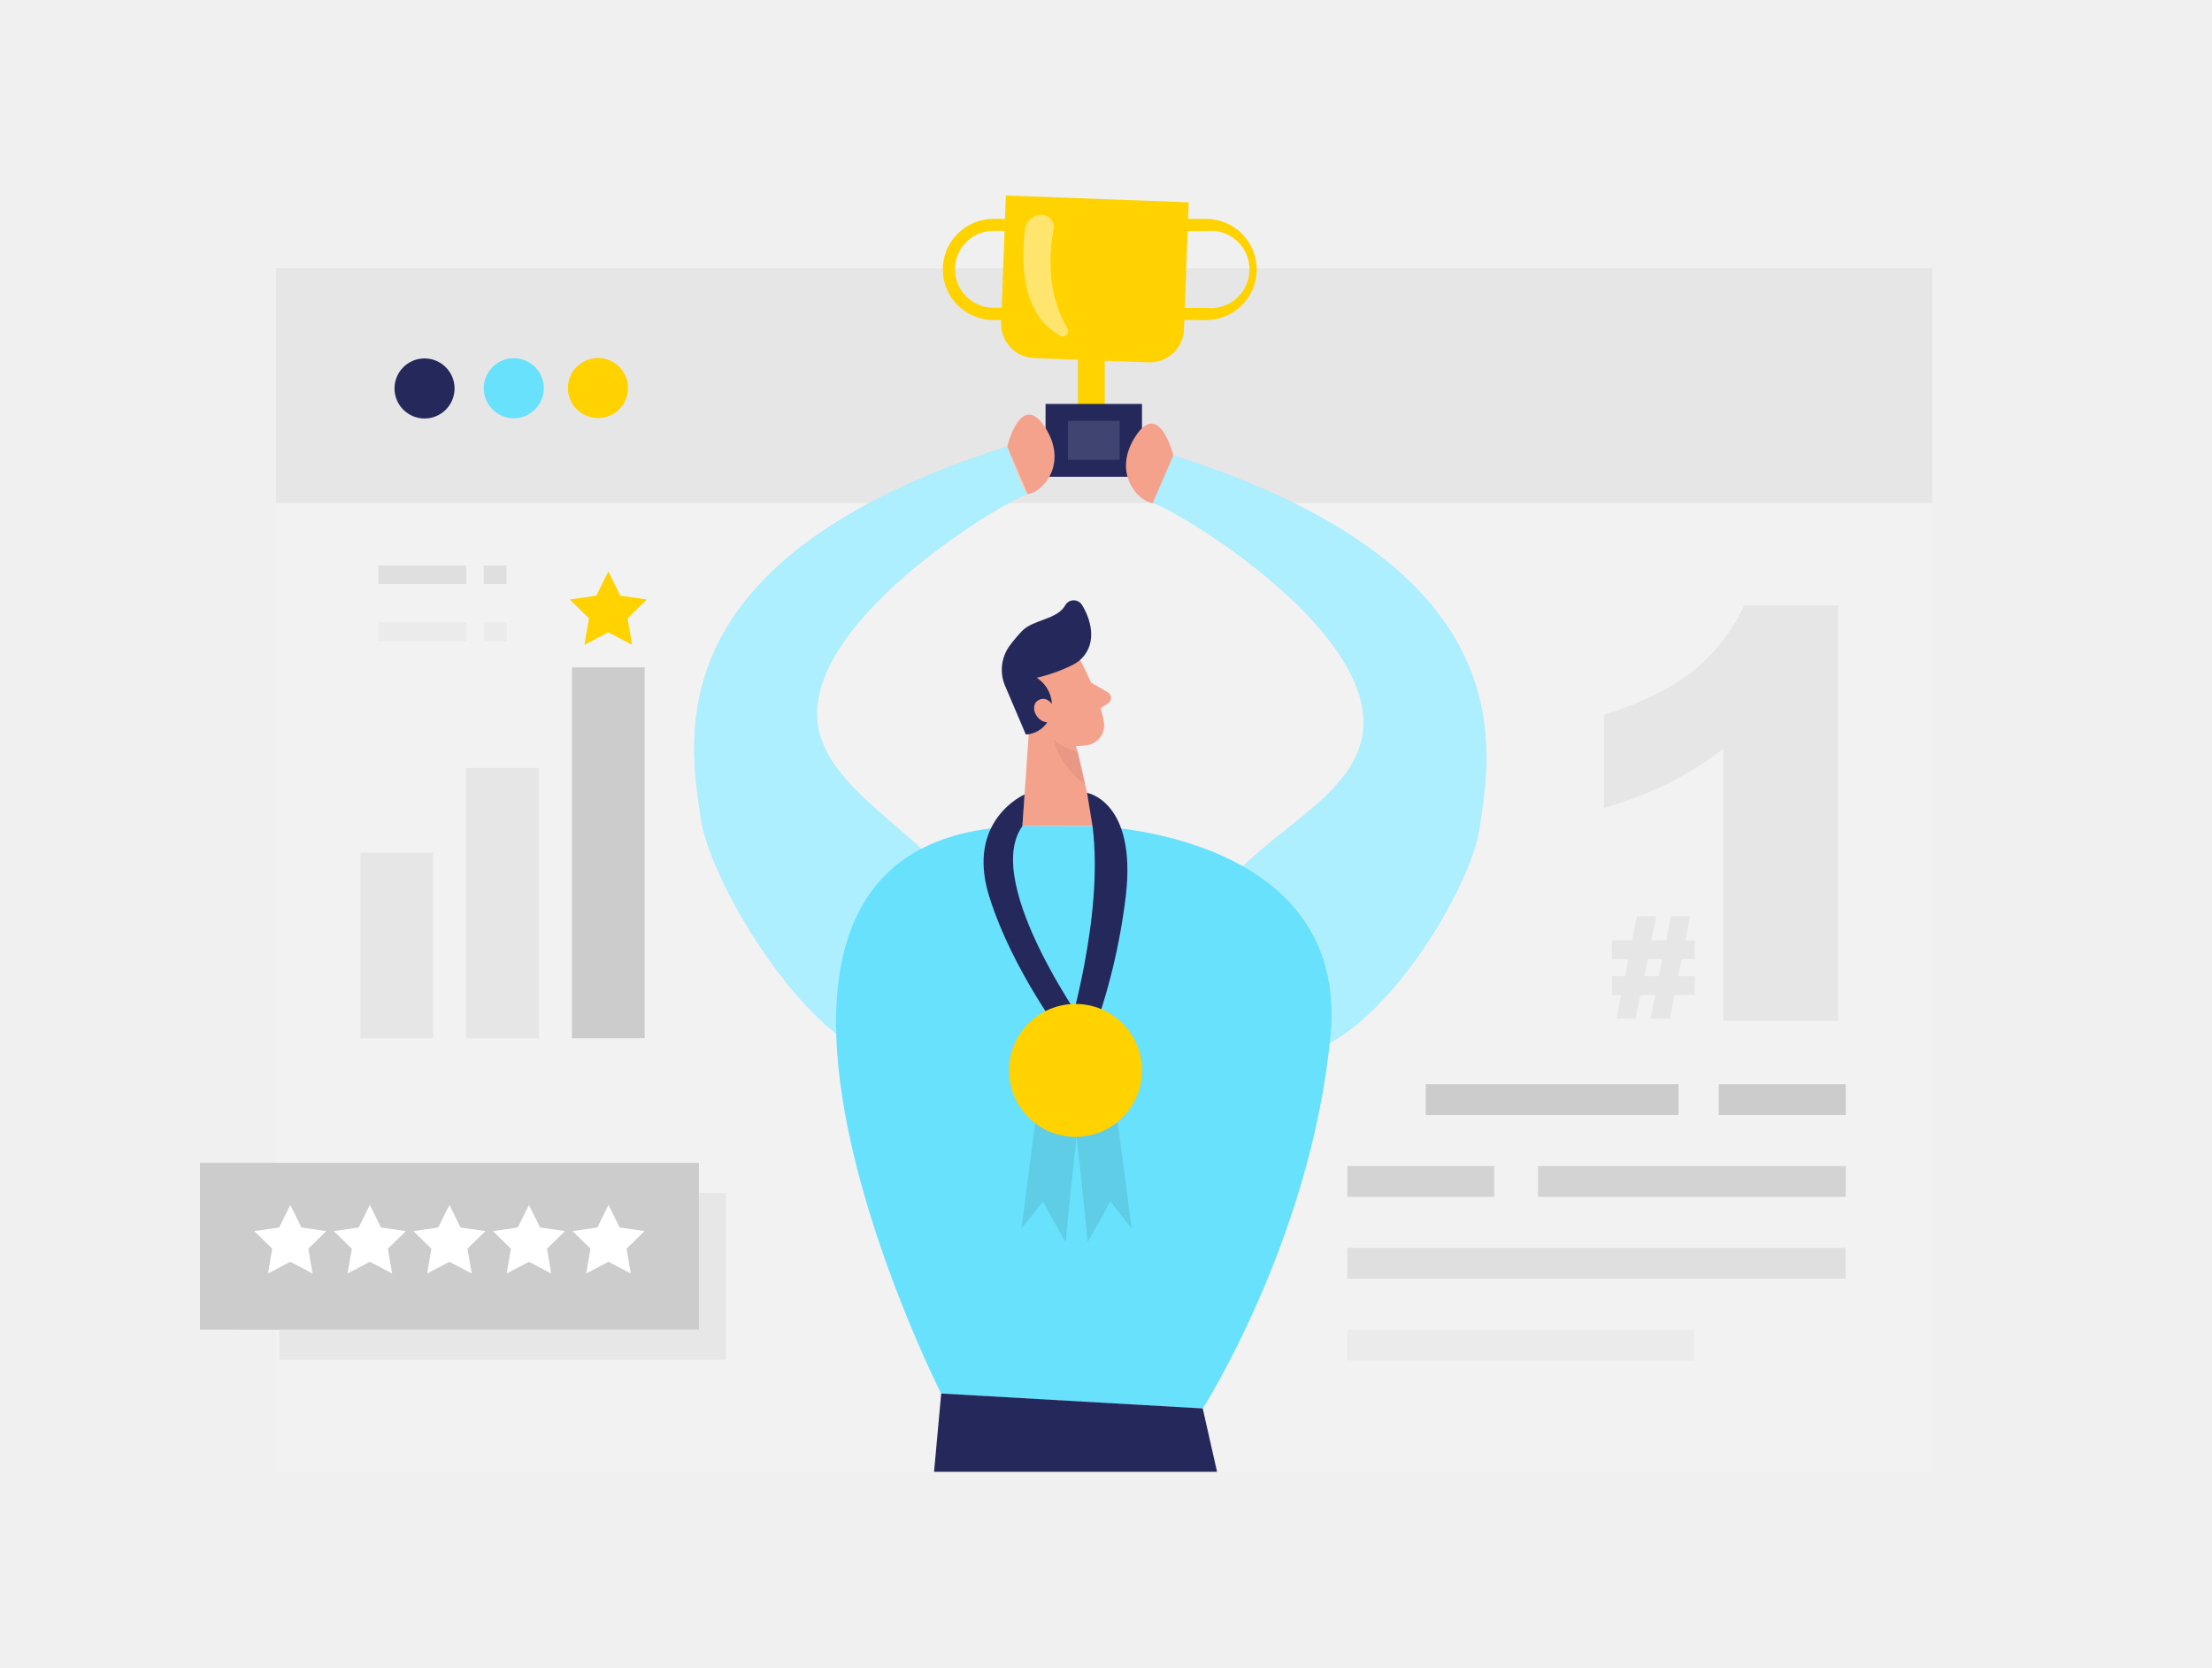
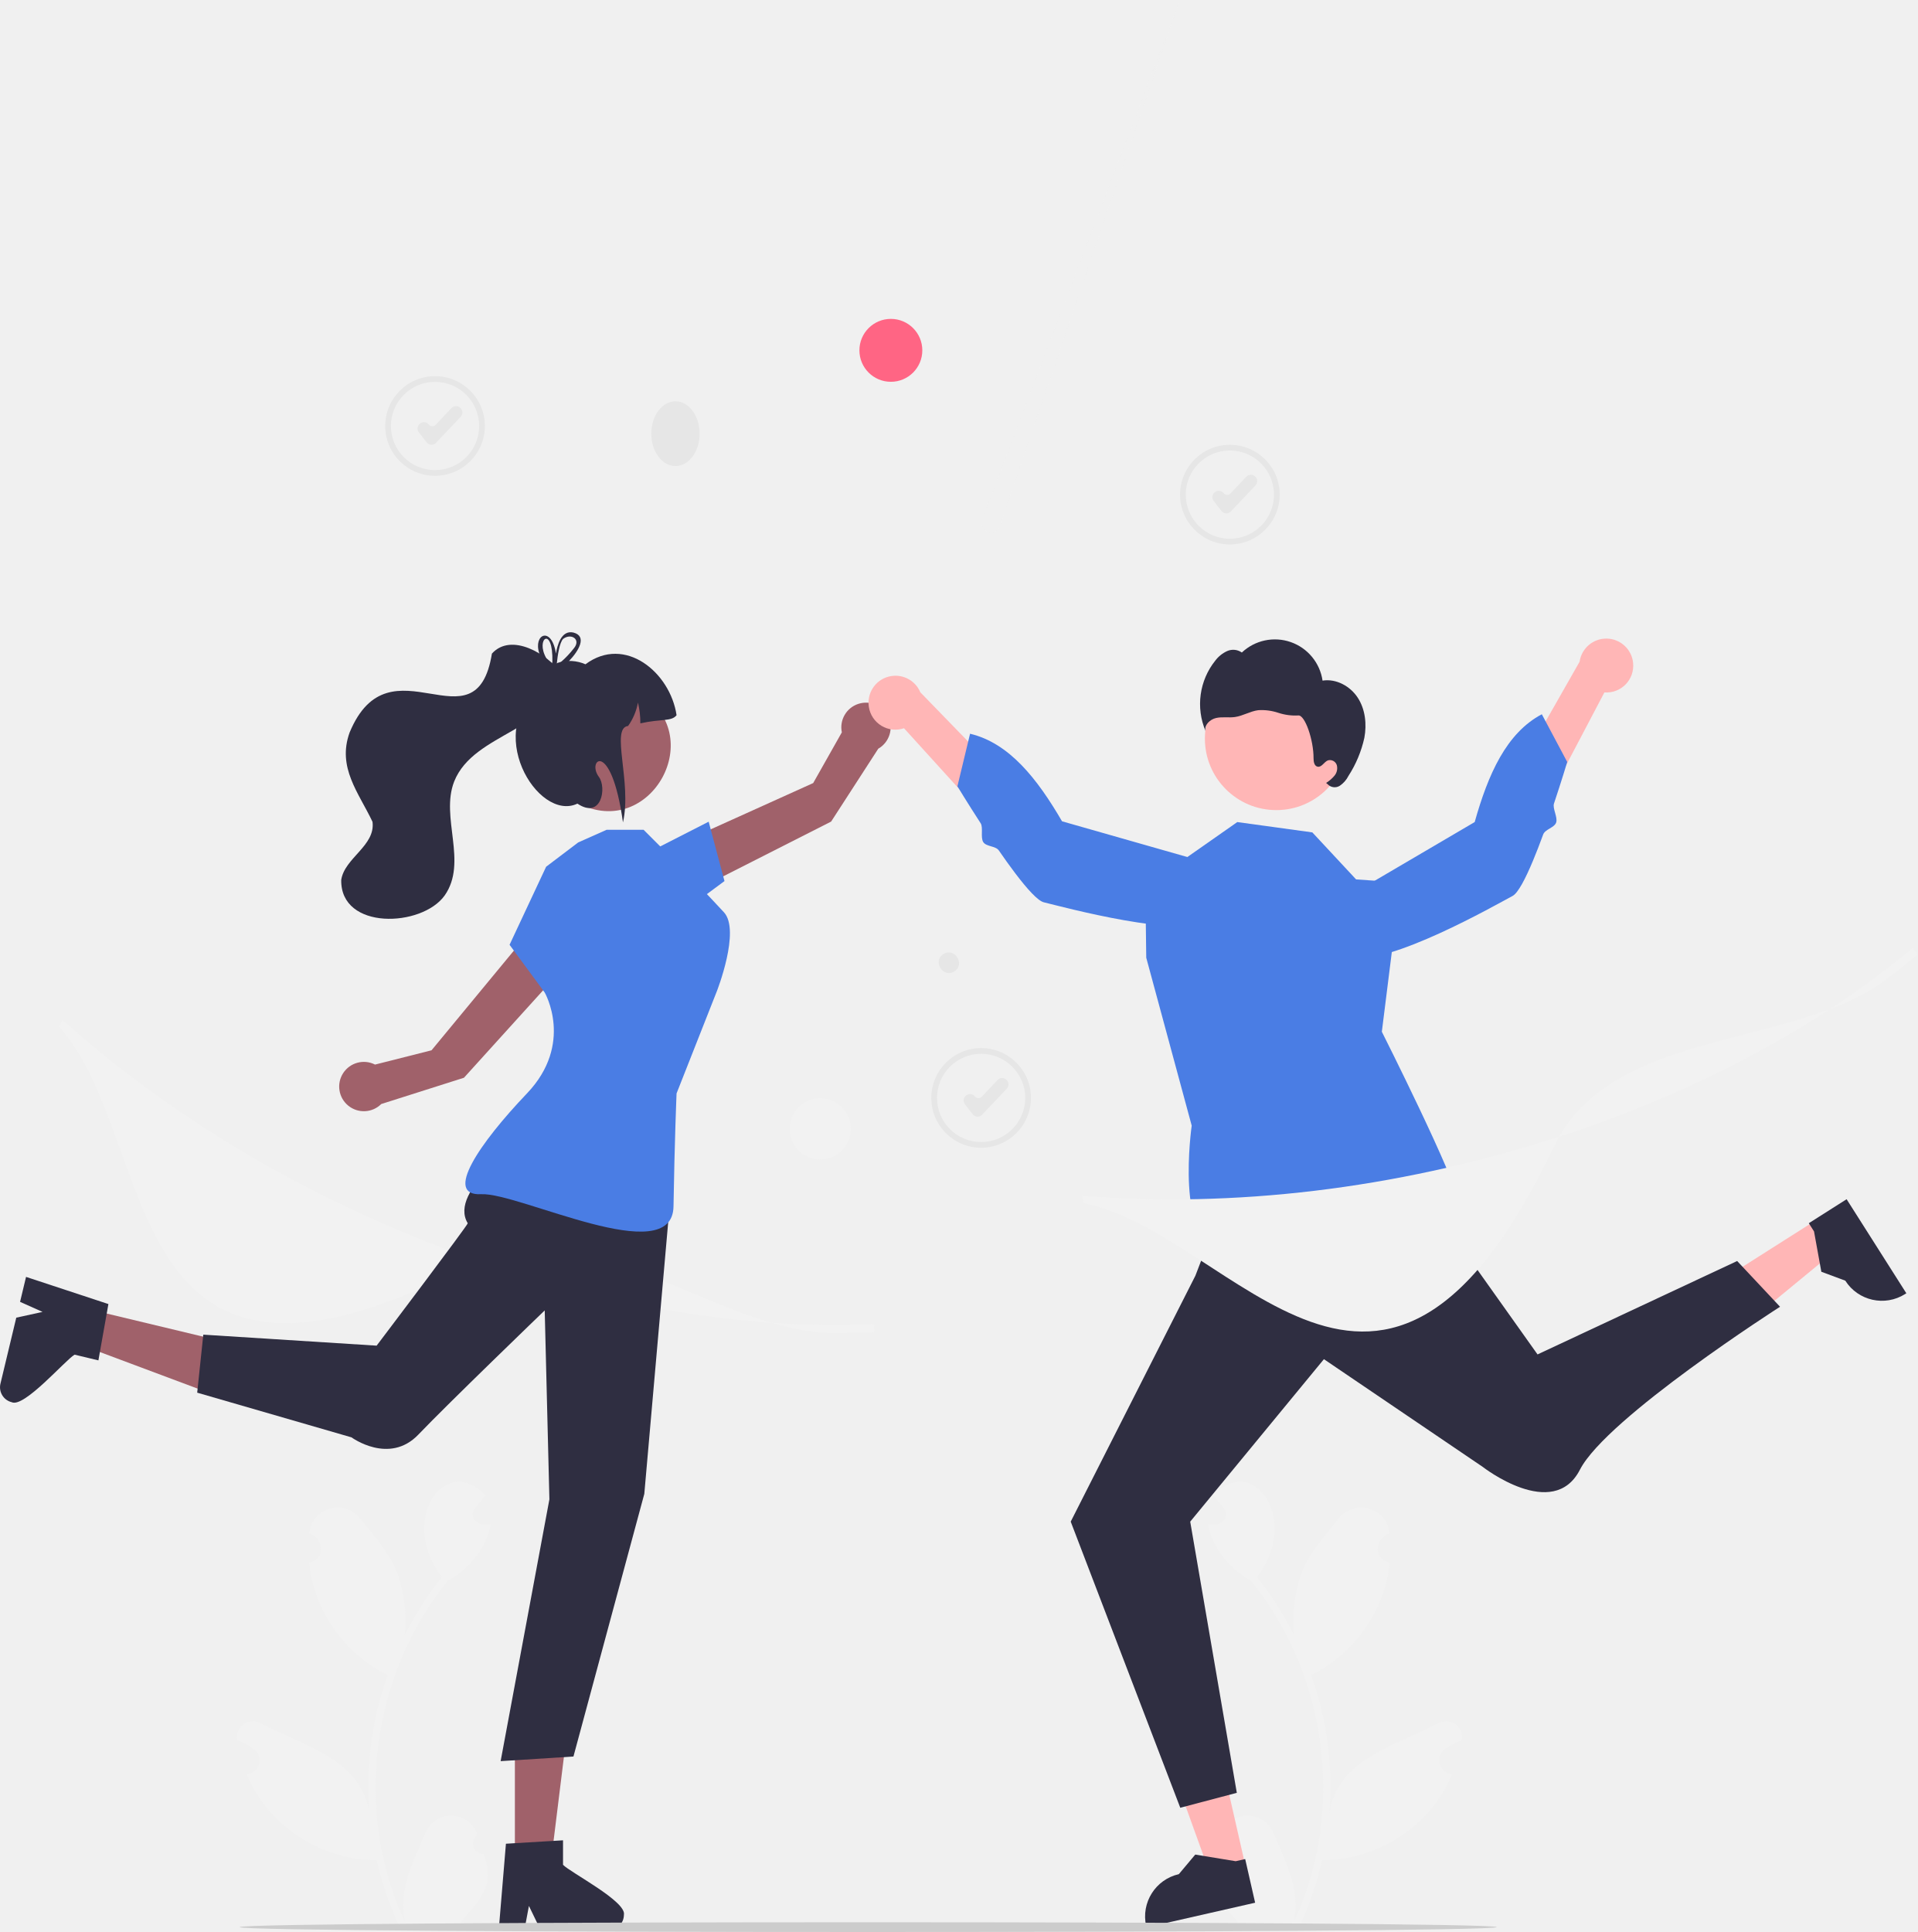
- <svg xmlns="http://www.w3.org/2000/svg" id="Layer_1" data-name="Layer 1" viewBox="0 0 400 300" width="406" height="306" class="illustration styles_illustrationTablet__1DWOa">
-   <rect x="50.19" y="47.41" width="299.38" height="217.54" transform="matrix(1, 0, 0, 1, -0.39, 0.49)" fill="#f2f2f2" />
-   <rect x="49.91" y="47.78" width="299.49" height="42.46" fill="#e6e6e6" />
-   <circle cx="76.77" cy="69.5" r="5.43" fill="#24285b" />
-   <circle cx="92.91" cy="69.46" r="5.43" fill="#68e1fd" />
-   <circle cx="108.13" cy="69.42" r="5.43" fill="#ffd200" />
-   <path d="M195.31,118.58s3.48,6.35,4.31,11.23a3.63,3.63,0,0,1-3,4.19c-2.46.39-5.9.19-8.19-3l-4.53-4.92a6.49,6.49,0,0,1-.19-7.51C186.25,114.24,193.37,114.6,195.31,118.58Z" fill="#f4a28c" />
-   <polygon points="186.51 124.96 184.88 148.64 198 148.61 193.92 131.39 186.51 124.96" fill="#f4a28c" />
-   <path d="M193.78,119.58a29.3,29.3,0,0,1-6.31,2.23,6,6,0,0,1,2.67,6.06,4.93,4.93,0,0,1-4.64,4.2l-3.65-8.57a7.4,7.4,0,0,1,.76-7.53,28.86,28.86,0,0,1,2.23-2.64c2-2.07,6.33-2,7.8-4.64a1.75,1.75,0,0,1,3-.07c1.53,2.42,2.86,6.7,0,9.66A6.46,6.46,0,0,1,193.78,119.58Z" fill="#24285b" />
-   <path d="M190.76,127.36s-1.17-2.53-3-1.49-.16,4.71,2.6,3.91Z" fill="#f4a28c" />
-   <path d="M197.3,122.69l3,1.74a1.16,1.16,0,0,1,.07,2L198,128Z" fill="#f4a28c" />
-   <path d="M195,135.12a8.58,8.58,0,0,1-4.45-2.14s.57,4.31,5.71,8.15Z" fill="#ce8172" opacity="0.31" />
-   <rect x="194.93" y="61.14" width="4.84" height="14.97" fill="#ffd200" />
-   <path d="M181.33,35.23h33.09a0,0,0,0,1,0,0v23a6.19,6.19,0,0,1-6.19,6.19H187.53a6.19,6.19,0,0,1-6.19-6.19v-23A0,0,0,0,1,181.33,35.23Z" transform="translate(2 -7.37) rotate(2.14)" fill="#ffd200" />
-   <rect x="189.07" y="72.3" width="17.44" height="13.17" fill="#24285b" />
-   <rect x="193.12" y="75.35" width="9.35" height="7.06" fill="#fff" opacity="0.13" />
-   <path d="M195.56,57.12H179.63a9.14,9.14,0,0,1,0-18.28h15.93ZM179.63,41a6.95,6.95,0,1,0,0,13.9h13.74V41Z" fill="#ffd200" />
-   <path d="M218.11,57.12H202.19V38.84h15.92a9.14,9.14,0,0,1,0,18.28Zm-13.74-2.19h13.74a7,7,0,1,0,0-13.9H204.37Z" fill="#ffd200" />
-   <path d="M185.37,40.63c-.65,4.81-1.09,15.12,6.13,19.21a1,1,0,0,0,1.42-1.4c-1.84-3.12-4-9-2.4-17.71a2.24,2.24,0,0,0-2.21-2.65h0A3,3,0,0,0,185.37,40.63Z" fill="#fff" opacity="0.43" />
-   <path d="M182.14,80l3.72,8.63c-2.74.32-39.41,21.77-38.1,40.68s41.64,27,26.58,53.87-45.25-20.56-47.54-35.62S118.63,100.16,182.14,80Z" fill="#68e1fd" />
-   <path d="M185.86,88.6c2.75-.33,7.4-5.57,3.07-12.15S182.14,80,182.14,80,185.13,88.69,185.86,88.6Z" fill="#f4a28c" />
-   <path d="M212.17,81.61l-3.72,8.62c2.74.33,39.41,21.77,38.1,40.68s-40.62,23.86-25.56,50.7,44.22-17.39,46.52-32.45S275.68,101.79,212.17,81.61Z" fill="#68e1fd" />
-   <path d="M182.14,80l3.72,8.63c-2.74.32-39.41,21.77-38.1,40.68s41.64,27,26.58,53.87-45.25-20.56-47.54-35.62S118.63,100.16,182.14,80Z" fill="#fff" opacity="0.46" />
-   <path d="M212.17,81.61l-3.72,8.62c2.74.33,39.41,21.77,38.1,40.68s-40.62,23.86-25.56,50.7,44.22-17.39,46.52-32.45S275.68,101.79,212.17,81.61Z" fill="#fff" opacity="0.46" />
-   <path d="M212.17,81.61s-2.46-10.11-6.79-3.53.32,11.82,3.07,12.15Z" fill="#f4a28c" />
-   <path d="M184.88,148.64l13.12,0s46.07,1.2,42.6,37.87-23.11,67.45-23.11,67.45l-47.29-2.7S118.87,150.09,184.88,148.64Z" fill="#68e1fd" />
-   <path d="M185.28,142.91s-10.68,4.61-6.42,18.36,14.2,26.57,14.2,26.57l4.24-1.48s-19.93-27.26-12.42-37.72Z" fill="#24285b" />
-   <path d="M196.58,142.62s9,1.51,7,18.65a112,112,0,0,1-6.23,25.7l-4.4-.22s6.75-21.81,4.61-38.11Z" fill="#24285b" />
-   <path d="M187.67,198.62l-2.95,22.76,3.87-4.86s4.28,7.82,4.16,7.29,2.39-23.28,2.39-23.28Z" opacity="0.09" />
-   <path d="M201.64,198.62l3,22.76-3.86-4.86s-4.29,7.82-4.16,7.29-2.4-23.28-2.4-23.28Z" opacity="0.09" />
-   <circle cx="194.49" cy="192.81" r="12.02" fill="#ffd200" />
-   <polygon points="220.08 265.38 217.49 253.93 170.2 251.23 168.91 265.38 220.08 265.38" fill="#24285b" />
-   <rect x="50.47" y="214.95" width="80.81" height="30.15" fill="#666" opacity="0.08" />
-   <rect x="42.48" y="209.58" width="77.57" height="30.15" fill="#e6e6e6" />
-   <rect x="36.15" y="209.52" width="90.24" height="30.15" fill="#ccc" />
-   <polygon points="52.49 217.13 54.51 221.21 59.01 221.86 55.75 225.04 56.52 229.53 52.49 227.41 48.46 229.53 49.23 225.04 45.97 221.86 50.48 221.21 52.49 217.13" fill="#fff" />
-   <polygon points="66.88 217.13 68.89 221.21 73.4 221.86 70.14 225.04 70.91 229.53 66.88 227.41 62.85 229.53 63.62 225.04 60.36 221.86 64.86 221.21 66.88 217.13" fill="#fff" />
-   <polygon points="81.27 217.13 83.28 221.21 87.79 221.86 84.53 225.04 85.3 229.53 81.27 227.41 77.24 229.53 78.01 225.04 74.75 221.86 79.25 221.21 81.27 217.13" fill="#fff" />
-   <polygon points="95.65 217.13 97.67 221.21 102.17 221.86 98.92 225.04 99.68 229.53 95.65 227.41 91.63 229.53 92.39 225.04 89.13 221.86 93.64 221.21 95.65 217.13" fill="#fff" />
-   <polygon points="110.04 217.13 112.06 221.21 116.56 221.86 113.3 225.04 114.07 229.53 110.04 227.41 106.01 229.53 106.78 225.04 103.52 221.86 108.03 221.21 110.04 217.13" fill="#fff" />
-   <rect x="257.82" y="195.3" width="45.7" height="5.57" fill="#ccc" />
-   <rect x="310.8" y="195.3" width="22.98" height="5.57" fill="#ccc" />
-   <rect x="243.65" y="210.1" width="26.55" height="5.57" fill="#ccc" opacity="0.8" />
-   <rect x="278.12" y="210.1" width="55.66" height="5.57" fill="#ccc" opacity="0.8" />
-   <rect x="243.65" y="224.89" width="90.13" height="5.57" fill="#ccc" opacity="0.5" />
-   <rect x="243.65" y="239.69" width="62.68" height="5.57" fill="#ccc" opacity="0.2" />
-   <rect x="65.19" y="153.45" width="13.14" height="33.52" fill="#e6e6e6" />
-   <rect x="84.31" y="138.11" width="13.14" height="48.86" fill="#e6e6e6" />
-   <rect x="103.43" y="119.94" width="13.14" height="67.04" fill="#ccc" />
-   <path d="M332.39,108.73v75.13H311.63V134.63a63.53,63.53,0,0,1-9.75,6.2,75.76,75.76,0,0,1-11.81,4.53V128.53q10.47-3.37,16.27-8.11a33,33,0,0,0,9.07-11.69Z" fill="#e6e6e6" />
-   <path d="M293.86,175.77l.62-3.1h-3v-3.38h3.66l.88-4.38h3.48l-.89,4.38h2.69l.88-4.38h3.46l-.87,4.38h1.69v3.38h-2.37l-.62,3.1h3v3.38h-3.66l-.86,4.3h-3.48l.86-4.3h-2.7l-.87,4.3h-3.45l.86-4.3H291.5v-3.38Zm3.47,0H300l.62-3.1H298Z" fill="#e6e6e6" />
-   <polygon points="110 102.59 112.15 106.96 116.97 107.66 113.48 111.06 114.31 115.86 110 113.59 105.68 115.86 106.51 111.06 103.02 107.66 107.84 106.96 110 102.59" fill="#ffd200" />
-   <rect x="68.42" y="101.51" width="15.89" height="3.36" fill="#ccc" opacity="0.5" />
-   <rect x="68.42" y="111.82" width="15.89" height="3.36" fill="#ccc" opacity="0.2" />
-   <rect x="87.49" y="101.51" width="4.12" height="3.36" fill="#ccc" opacity="0.5" />
-   <rect x="87.49" y="111.82" width="4.12" height="3.36" fill="#ccc" opacity="0.2" />
+ <svg xmlns="http://www.w3.org/2000/svg" data-name="Layer 1" width="670.713" height="675.702" viewBox="0 0 670.713 675.702">
+   <path d="M433.834,760.56a3.613,3.613,0,0,1-2.619-6.263c.091-.362.156-.622.248-.984a9.707,9.707,0,0,0-17.997-.17c-4.282,10.023-9.825,20.4-7.068,31.44-18.206-38.585-12.015-86.582,14.891-119.58,7.437-4.097,13.465-11.376,15.034-19.827-3.681,1.247-8.27-1.747-5.502-5.624,1.2-1.482,2.411-2.952,3.61-4.434-13.982-14.89-30.641,8.512-15.251,28.609A115.847,115.847,0,0,0,406.169,684.08a48.709,48.709,0,0,0-2.908-22.624c-2.783-6.715-8.001-12.37-12.595-18.175-5.586-7.073-17.083-3.81-17.835,5.166,5.155,1.694,5.825,9.141-.072,10.16,1.545,16.698,12.453,32.043,27.478,39.366a116.299,116.299,0,0,0-6.355,48.611c-2.652-19.25-23.316-23.921-37.759-31.572a5.626,5.626,0,0,0-8.58,5.699,32.495,32.495,0,0,1,5.696,3.005,4.911,4.911,0,0,1-2.282,8.965c7.28,18.018,26.102,30.117,45.434,30.049a119.563,119.563,0,0,0,8.032,23.447h28.692c.103-.319.195-.648.288-.967a32.599,32.599,0,0,1-7.939-.473c7.026-8.319,12.46-12.563,8.371-24.177Z" transform="translate(-264.6436 -112.1492)" fill="#f2f2f2" />
+   <path d="M689.626,760.56a3.613,3.613,0,0,0,2.619-6.263c-.091-.362-.156-.622-.248-.984a9.707,9.707,0,0,1,17.997-.17c4.282,10.023,9.825,20.4,7.068,31.44,18.206-38.585,12.015-86.582-14.891-119.58-7.437-4.097-13.465-11.376-15.034-19.827,3.681,1.247,8.27-1.747,5.502-5.624-1.2-1.482-2.411-2.952-3.61-4.434,13.982-14.89,30.641,8.512,15.251,28.609A115.846,115.846,0,0,1,717.291,684.08a48.709,48.709,0,0,1,2.908-22.624c2.783-6.715,8.001-12.37,12.595-18.175,5.586-7.073,17.083-3.81,17.835,5.166-5.155,1.694-5.825,9.141.072,10.16-1.545,16.698-12.453,32.043-27.478,39.366a116.299,116.299,0,0,1,6.355,48.611c2.652-19.25,23.316-23.921,37.759-31.572a5.626,5.626,0,0,1,8.58,5.699,32.495,32.495,0,0,0-5.696,3.005,4.911,4.911,0,0,0,2.282,8.965C765.222,750.699,746.4,762.798,727.069,762.73a119.562,119.562,0,0,1-8.032,23.447H690.345c-.103-.319-.195-.648-.288-.967a32.599,32.599,0,0,0,7.939-.473c-7.026-8.319-12.46-12.563-8.371-24.177Z" transform="translate(-264.6436 -112.1492)" fill="#f2f2f2" />
+   <polygon points="435.621 652.671 423.265 655.481 406.541 609.159 424.778 605.01 435.621 652.671" fill="#ffb6b6" />
+   <path d="M703.633,777.61l-37.997,8.645-.109-.481a15.168,15.168,0,0,1,11.424-18.155l.001-0,5.742-6.845,14.148,2.319,3.317-.755Z" transform="translate(-264.6436 -112.1492)" fill="#2f2e41" />
+   <polygon points="634.947 426.88 641.739 437.577 603.711 468.871 593.685 453.082 634.947 426.88" fill="#ffb6b6" />
+   <path d="M910.51,531.565l20.89,32.895-.416.264a15.168,15.168,0,0,1-20.935-4.672l-.001-.001-8.375-3.114L899.114,542.832l-1.824-2.872Z" transform="translate(-264.6436 -112.1492)" fill="#2f2e41" />
+   <path d="M505.719,424.661l-3.052-17.689L549.064,386.021l10.02-17.74a8.626,8.626,0,1,1,12.739,5.725l-16.483,25.483Z" transform="translate(-264.6436 -112.1492)" fill="#a0616a" />
+   <polygon points="226.971 298.052 247.865 287.379 253.396 308.147 238.883 318.905 226.971 298.052" fill="#4a7de4" />
+   <polygon points="180.086 651.062 192.719 651.061 198.729 602.332 180.083 602.333 180.086 651.062" fill="#a0616a" />
+   <path d="M461.567,764.348v-8.565l-3.321.203-13.52.801-3.129.192-2.392,28.684-.128,1.538h8.97l.288-1.527L449.638,778.733l3.364,6.941.737,1.527h23.782a5.374,5.374,0,0,0,5.34-5.35C483.865,777.163,464.087,767.029,461.567,764.348Z" transform="translate(-264.6436 -112.1492)" fill="#2f2e41" />
+   <polygon points="30.123 457.676 27.178 469.962 73.163 487.168 77.509 469.036 30.123 457.676" fill="#a0616a" />
+   <path d="M290.735,585.934l8.329,1.997.577-3.277,2.373-13.334.543-3.088-27.336-9.014-1.466-.483-2.092,8.723,1.418.636,6.446,2.885-7.534,1.653-1.657.36L264.791,596.12a5.374,5.374,0,0,0,3.958,6.44C273.074,604.629,287.541,587.76,290.735,585.934Z" transform="translate(-264.6436 -112.1492)" fill="#2f2e41" />
+   <path d="M464.263,447.839,448.002,440.238l-32.428,39.244L395.821,484.477a8.626,8.626,0,1,0,2.169,13.797l28.924-9.192Z" transform="translate(-264.6436 -112.1492)" fill="#a0616a" />
+   <path d="M694.802,302.564A17.428,17.428,0,1,1,712.23,285.136,17.447,17.447,0,0,1,694.802,302.564Zm0-32.855A15.428,15.428,0,1,0,710.23,285.136,15.445,15.445,0,0,0,694.802,269.708Z" transform="translate(-264.6436 -112.1492)" fill="#e6e6e6" />
+   <path d="M693.572,291.702c-.035,0-.07-.001-.105-.003a2.148,2.148,0,0,1-1.592-.827l-2.745-3.53a2.149,2.149,0,0,1,.377-3.016l.099-.077a2.149,2.149,0,0,1,3.017.377,1.568,1.568,0,0,0,2.374.116l5.574-5.885a2.152,2.152,0,0,1,3.039-.083l.091.087a2.149,2.149,0,0,1,.082,3.039l-8.65,9.131A2.147,2.147,0,0,1,693.572,291.702Z" transform="translate(-264.6436 -112.1492)" fill="#e6e6e6" />
+   <path d="M607.802,513.564A17.428,17.428,0,1,1,625.23,496.136,17.447,17.447,0,0,1,607.802,513.564Zm0-32.855A15.428,15.428,0,1,0,623.23,496.136,15.445,15.445,0,0,0,607.802,480.708Z" transform="translate(-264.6436 -112.1492)" fill="#e6e6e6" />
+   <path d="M606.572,502.702c-.035,0-.07-.001-.105-.003a2.148,2.148,0,0,1-1.592-.827l-2.745-3.53a2.149,2.149,0,0,1,.377-3.016l.099-.077a2.149,2.149,0,0,1,3.017.377,1.568,1.568,0,0,0,2.374.116l5.574-5.885a2.152,2.152,0,0,1,3.039-.083l.091.087a2.149,2.149,0,0,1,.082,3.039l-8.65,9.131A2.147,2.147,0,0,1,606.572,502.702Z" transform="translate(-264.6436 -112.1492)" fill="#e6e6e6" />
+   <path d="M416.802,278.564A17.428,17.428,0,1,1,434.23,261.136,17.447,17.447,0,0,1,416.802,278.564Zm0-32.855A15.428,15.428,0,1,0,432.23,261.136,15.445,15.445,0,0,0,416.802,245.708Z" transform="translate(-264.6436 -112.1492)" fill="#e6e6e6" />
+   <path d="M415.572,267.702c-.035,0-.07-.001-.105-.003a2.148,2.148,0,0,1-1.592-.827l-2.745-3.53a2.149,2.149,0,0,1,.377-3.016l.099-.077a2.149,2.149,0,0,1,3.017.377,1.568,1.568,0,0,0,2.374.116l5.574-5.885a2.152,2.152,0,0,1,3.039-.083l.091.087a2.149,2.149,0,0,1,.082,3.039l-8.65,9.131A2.147,2.147,0,0,1,415.572,267.702Z" transform="translate(-264.6436 -112.1492)" fill="#e6e6e6" />
+   <path d="M556.329,578.362c-40.413,0-86.857-44.846-127.949-23.539-124.415,64.514-107.289-43.44-143.032-83.589l1.173-2.354c39.439,35.363,88.679,64.135,142.399,83.205,48.546,17.235,97.455,25.22,141.423,23.113l.076,2.829Q563.455,578.363,556.329,578.362Z" transform="translate(-264.6436 -112.1492)" fill="#f2f2f2" />
+   <ellipse cx="236.249" cy="151.676" rx="8.447" ry="11.327" fill="#e6e6e6" />
+   <path d="M598.459,451.863c-3.862,2.573-7.815-3.551-3.878-6.01C598.443,443.279,602.395,449.404,598.459,451.863Z" transform="translate(-264.6436 -112.1492)" fill="#e6e6e6" />
+   <circle cx="311.586" cy="122.53" r="11" fill="#ff6584" />
+   <path d="M614.704,294.958l62.593-182.809L608.566,292.77a3.442,3.442,0,1,0,6.138,2.188Z" transform="translate(-264.6436 -112.1492)" fill="#f0f0f0" opacity="0.3" style="isolation:isolate" />
+   <circle cx="286.88" cy="394.821" r="10.702" fill="#f2f2f2" />
+   <path d="M447.869,511.053s-26.681,17.373-19.626,28.918c.243.398-31.87,42.811-31.87,42.811l-60.622-3.848-2.136,20.29,53.97,15.631s13.203,9.7,23.403-.987,44.174-43.415,44.174-43.415l1.639,66.077-17.055,91.563,25.465-1.615,24.785-91.86,9.149-104.054Z" transform="translate(-264.6436 -112.1492)" fill="#2f2e41" />
+   <path d="M466.874,406.784l-11.22,8.503-12.788,27.294,12.297,16.701s10.344,17.927-6.213,35.287-29.271,35.903-16.019,35.241,66.925,26.637,67.278,4.272,1.068-39.513,1.068-39.513l14.072-35.691s8.384-21.292,2.498-27.665-13.767-14.518-13.767-14.518l-14.332-14.332H476.806Z" transform="translate(-264.6436 -112.1492)" fill="#4a7de4" />
+   <path d="M487.818,354.343c25.17,14.323,4.507,52.114-21.133,38.657C441.516,378.677,462.179,340.886,487.818,354.343Z" transform="translate(-264.6436 -112.1492)" fill="#a0616a" />
+   <path d="M501.277,362.284c-1.764,2.294-5.448,1.218-12.664,2.855a30.081,30.081,0,0,0-.841-7.262,20.441,20.441,0,0,1-3.447,8.173c-6.266.695,1.415,19.73-1.793,33.725-4.133-29.525-12.828-21.79-8.435-15.933,2.812,3.749.937,14.996-7.498,9.373-13.918,6.615-33.741-26.243-11.771-41.653-.393-8.329,8.876-9.645,14.583-7.084C483.261,334.159,499.085,347.379,501.277,362.284Z" transform="translate(-264.6436 -112.1492)" fill="#2f2e41" />
+   <path d="M436.696,340.74c-5.604,34.454-35.64-6.337-49.763,27.57-4.44,12.279,3.178,21.063,7.997,31.255,1.1,8.376-9.797,12.626-10.938,20.336-.318,17.676,28.2,16.595,36.172,5.442,8.192-11.674-1.59-27.338,3.333-39.868,6.92-17.397,35.064-17.527,37.515-37.767C456.264,340.947,443.496,333.202,436.696,340.74Z" transform="translate(-264.6436 -112.1492)" fill="#2f2e41" />
+   <path d="M459.397,344.107c-.183.077-.367.154-.531.241h-.01c-.154.077-.309.154-.463.241-.019.01-.029.019-.048.029-.203-.193-.405-.386-.618-.579a2.231,2.231,0,0,0,.039.946l.029.116c.193.203.396.396.608.598.193-.145.376-.299.569-.444.116-.096.232-.193.357-.289.019-.251.048-.54.077-.859Zm5.809-10.729c-4.303-.984-5.693,4.641-6.108,7.352-1.563-9.842-8.066-6.745-5.818-.029a15.036,15.036,0,0,0,3.31,5.326c.203.232.425.463.656.695-.261,1.351,1.052,1.003,2.827-.241a23.646,23.646,0,0,0,3.618-3.175C467.232,339.592,469.991,334.622,465.205,333.378Zm.135,5.538a33.719,33.719,0,0,1-4.448,4.718q-.767.695-1.563,1.332c-.01.087-.01.164-.019.232a1.767,1.767,0,0,1-.135.27c-.54.975-1.148.444-1.38-.367-.019-.029-.048-.058-.068-.087a13.596,13.596,0,0,1-1.997-2.644c-3.985-6.909,2.432-11.608,2.113,1.293a1.222,1.222,0,0,0-.116.376,2.231,2.231,0,0,0,.039.946l.029.116c.193.203.396.396.608.598.193-.145.376-.299.569-.444.116-.096.232-.193.357-.289.019-.251.048-.54.077-.859v-.01c.251-2.586.936-7.237,2.2-8.501C464.385,333.465,467.984,335.771,465.34,338.916Zm-5.944,5.191c-.183.077-.367.154-.531.241h-.01c-.154.077-.309.154-.463.241-.019.01-.029.019-.048.029-.203-.193-.405-.386-.618-.579a2.231,2.231,0,0,0,.039.946l.029.116c.193.203.396.396.608.598.193-.145.376-.299.569-.444.116-.096.232-.193.357-.289.019-.251.048-.54.077-.859Z" transform="translate(-264.6436 -112.1492)" fill="#2f2e41" />
+   <path d="M692.04,534.067l-9.296,24.243-43.608,86.02,38.318,100.067L697.23,739.177l-16.3-94.847,46.764-56.82L783.23,625.177s24.63,19.228,34,1,70-57,70-57l-15-16L802.411,585.851l-48.189-67.828Z" transform="translate(-264.6436 -112.1492)" fill="#2f2e41" />
+   <path d="M738.947,419.713l-15.303-16.441-26.25-3.611L665.23,422.177l.324,24.923,15.9,58.729s-6.056,42.194,10.86,41.771,26.137-8.857,33.026-7.14,36.178,9.023,38.034,1.37,11.722-2.173,11.289-9.413-26.709-59.427-26.709-59.427l6.533-52.192Z" transform="translate(-264.6436 -112.1492)" fill="#4a7de4" />
+   <path d="M835.838,344.032a9.373,9.373,0,0,1-10.042,10.283l-35.191,66.927L781.157,406.738l35.969-63.164a9.424,9.424,0,0,1,18.711.459Z" transform="translate(-264.6436 -112.1492)" fill="#ffb6b6" />
+   <path d="M725.054,432.157s-1.396,11.905,12.006,14.852,50.533-18.269,56.62-21.51c1.906-1.015,4.493-5.988,7.146-12.342,1.191-2.853,2.396-5.983,3.56-9.159.673-1.838,3.896-2.339,4.53-4.162.631-1.812-1.327-4.946-.756-6.654,2.711-8.108,4.632-14.54,4.632-14.54L803.91,361.957c-12.423,6.568-18.795,21.035-23.481,37.701Z" transform="translate(-264.6436 -112.1492)" fill="#4a7de4" />
+   <path d="M568.533,359.401a9.373,9.373,0,0,0,12.296,7.442l50.82,55.99,5.518-16.407L586.535,354.274a9.424,9.424,0,0,0-18.001,5.127Z" transform="translate(-264.6436 -112.1492)" fill="#ffb6b6" />
+   <path d="M697.846,416.997s4.331,11.177-7.907,17.384-53.497-5.042-60.201-6.656c-2.099-.505-5.848-4.674-10.008-10.161-1.867-2.464-3.817-5.193-5.738-7.976-1.112-1.611-4.357-1.29-5.428-2.895-1.064-1.597.047-5.121-.934-6.631-4.654-7.171-8.124-12.918-8.124-12.918l4.424-18.378c13.671,3.25,23.461,15.662,32.169,30.625Z" transform="translate(-264.6436 -112.1492)" fill="#4a7de4" />
+   <circle cx="446.399" cy="258.353" r="24.976" fill="#ffb6b6" />
+   <path d="M739.553,356.201c-2.627-4.064-7.557-6.773-12.337-6.012a16.847,16.847,0,0,0-28.228-9.826,5.239,5.239,0,0,0-5.123-.513,10.802,10.802,0,0,0-4.162,3.341,24.243,24.243,0,0,0-3.392,24.663c-.584-2.123,1.544-4.121,3.694-4.598,2.15-.477,4.405-.026,6.586-.336,2.795-.398,5.307-2.019,8.106-2.384a18.453,18.453,0,0,1,7.012.901,19.012,19.012,0,0,0,7.009.941c2.356-.28,5.39,8.648,5.35,14.936-.008,1.192.238,2.722,1.402,2.974,1.434.311,2.265-1.668,3.63-2.207a2.525,2.525,0,0,1,3.097,1.647,4.117,4.117,0,0,1-.786,3.687,12.167,12.167,0,0,1-2.95,2.559l.562.468a3.345,3.345,0,0,0,4.223.525,9.114,9.114,0,0,0,3.032-3.452,40.623,40.623,0,0,0,5.561-13.326C742.719,365.43,742.18,360.266,739.553,356.201Z" transform="translate(-264.6436 -112.1492)" fill="#2f2e41" />
+   <path d="M924.326,454.708C892.11,479.108,828.01,471.4,808.118,513.195c-60.228,126.545-111.754,30.148-164.488,19.724l-.486-2.585c52.79,4.378,109.414-2.415,163.751-19.648,49.104-15.571,92.915-38.736,126.692-66.962l1.769,2.209Q930.007,450.407,924.326,454.708Z" transform="translate(-264.6436 -112.1492)" fill="#f2f2f2" />
+   <path d="M788.12,786.146c-.767,2.273-438.841,2.273-439.669.006C349.217,783.873,787.291,783.873,788.12,786.146Z" transform="translate(-264.6436 -112.1492)" fill="#ccc" />
</svg>
